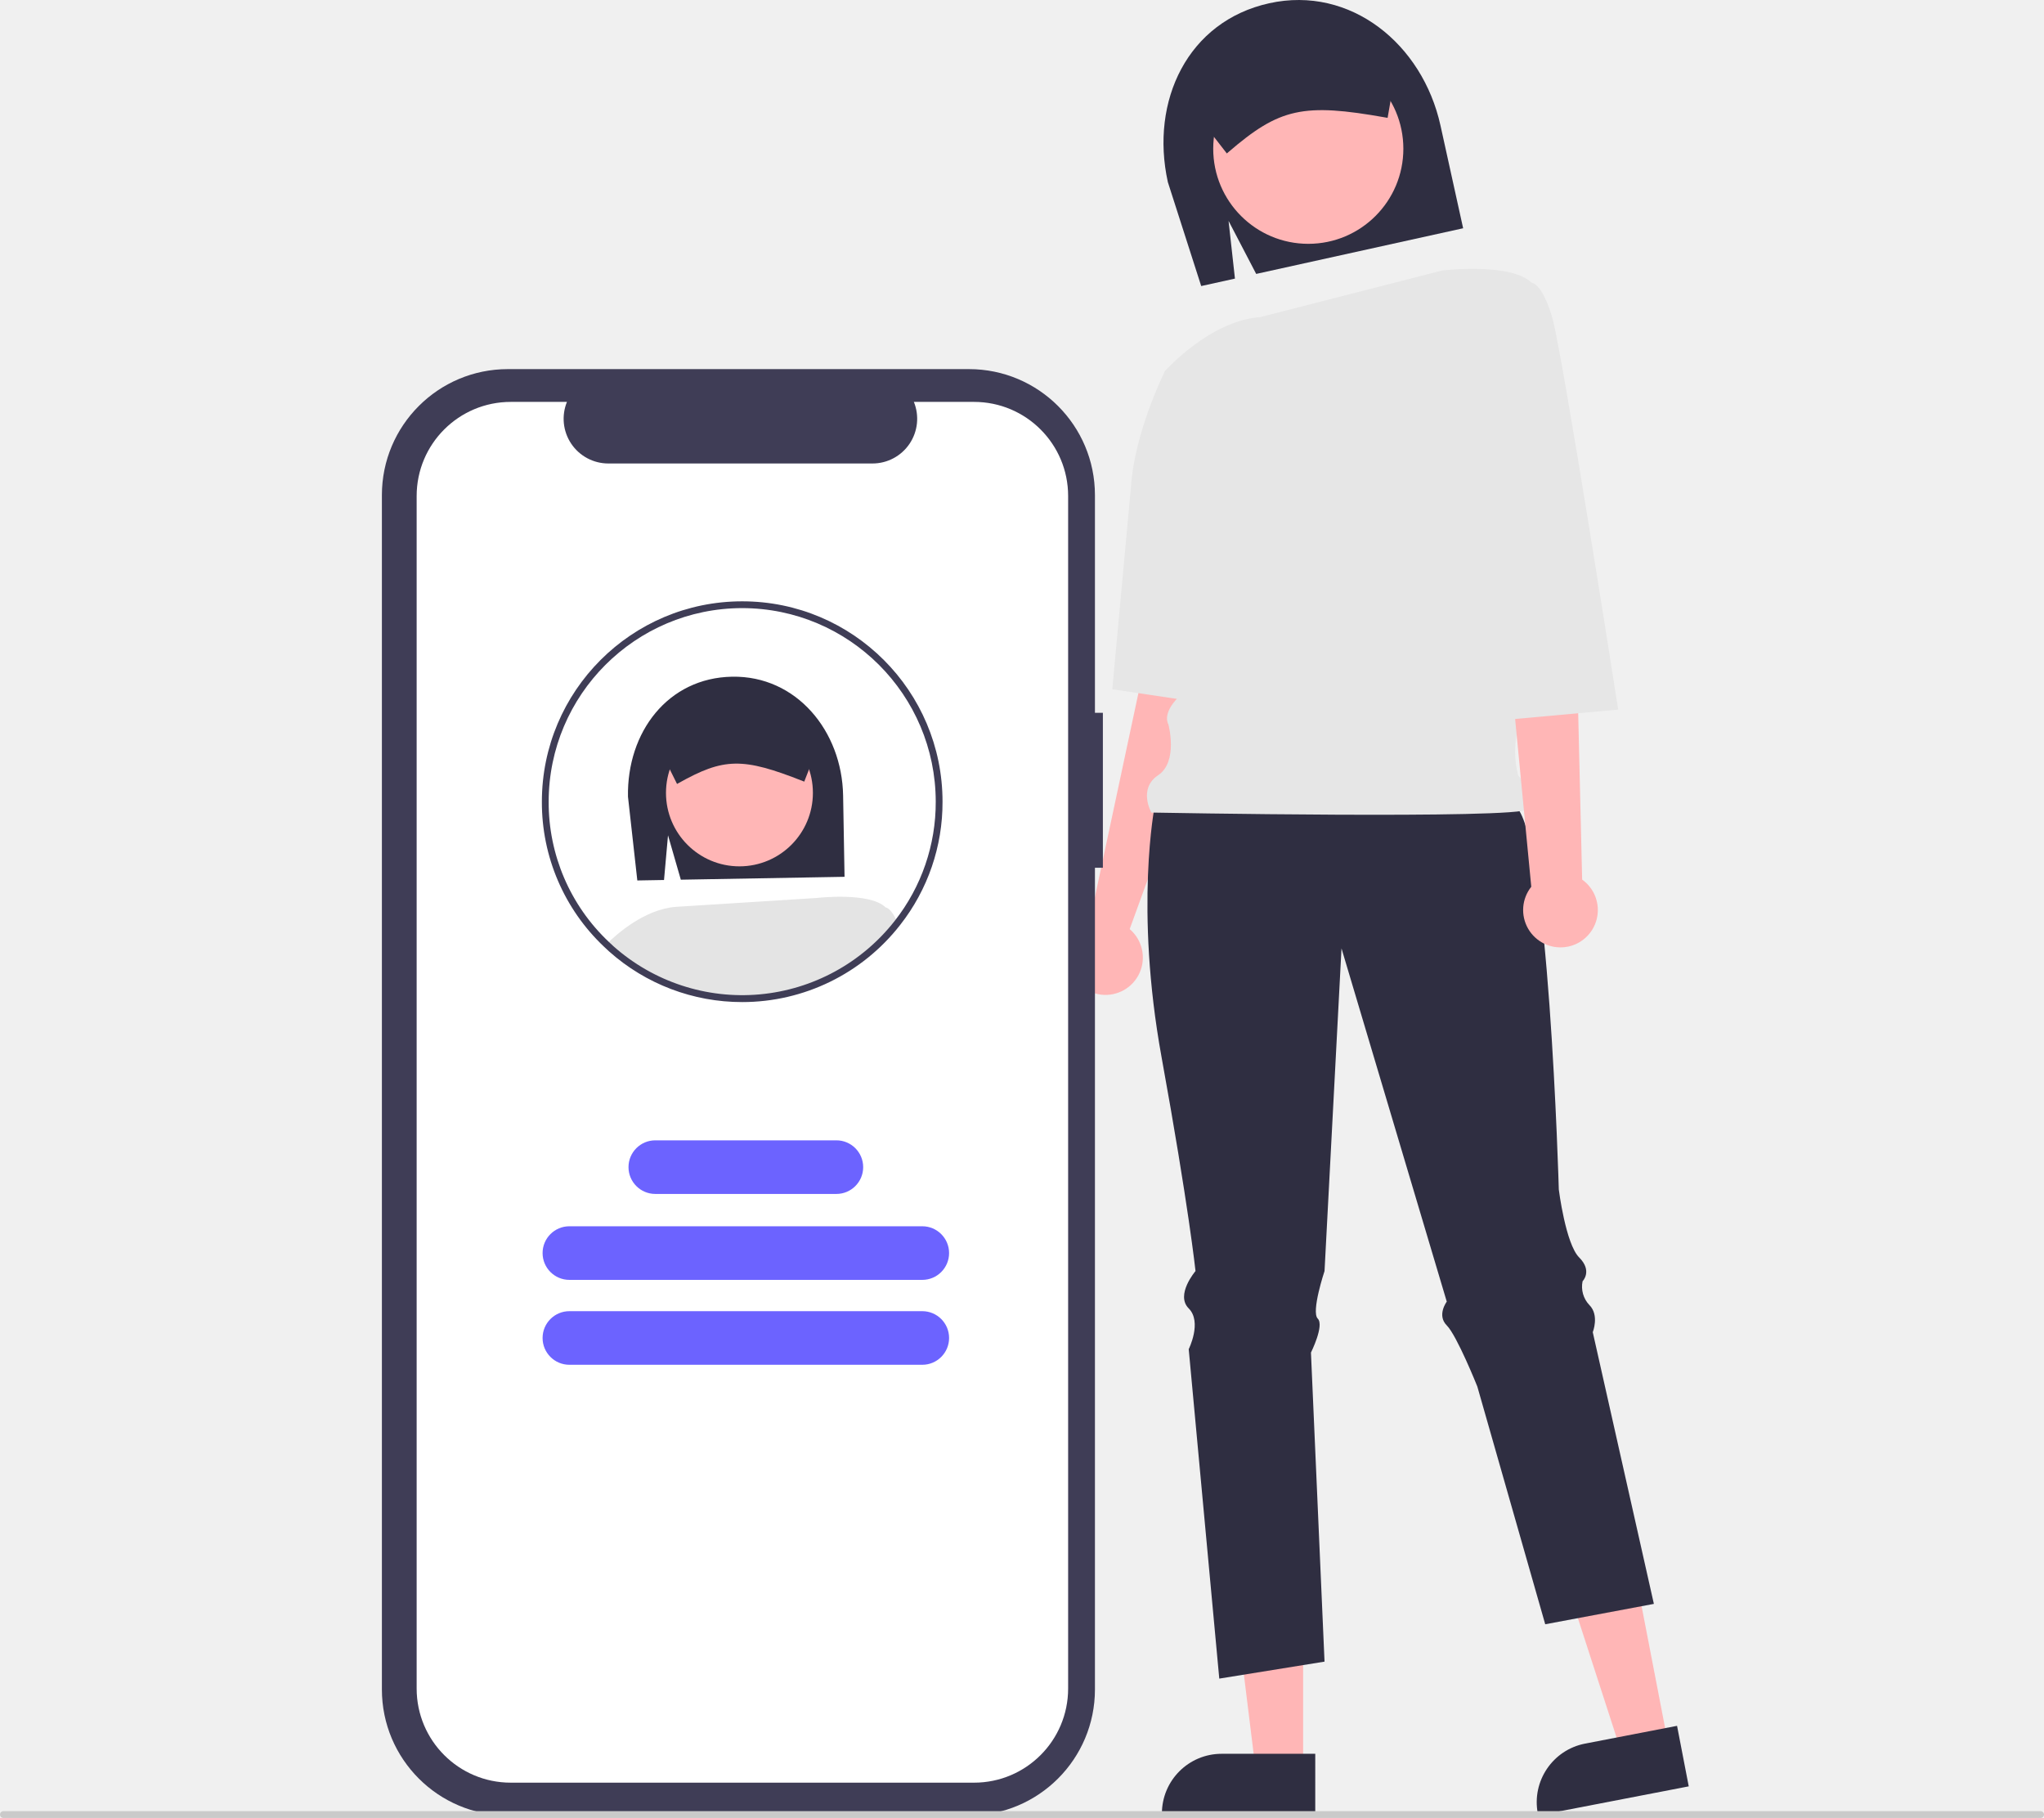
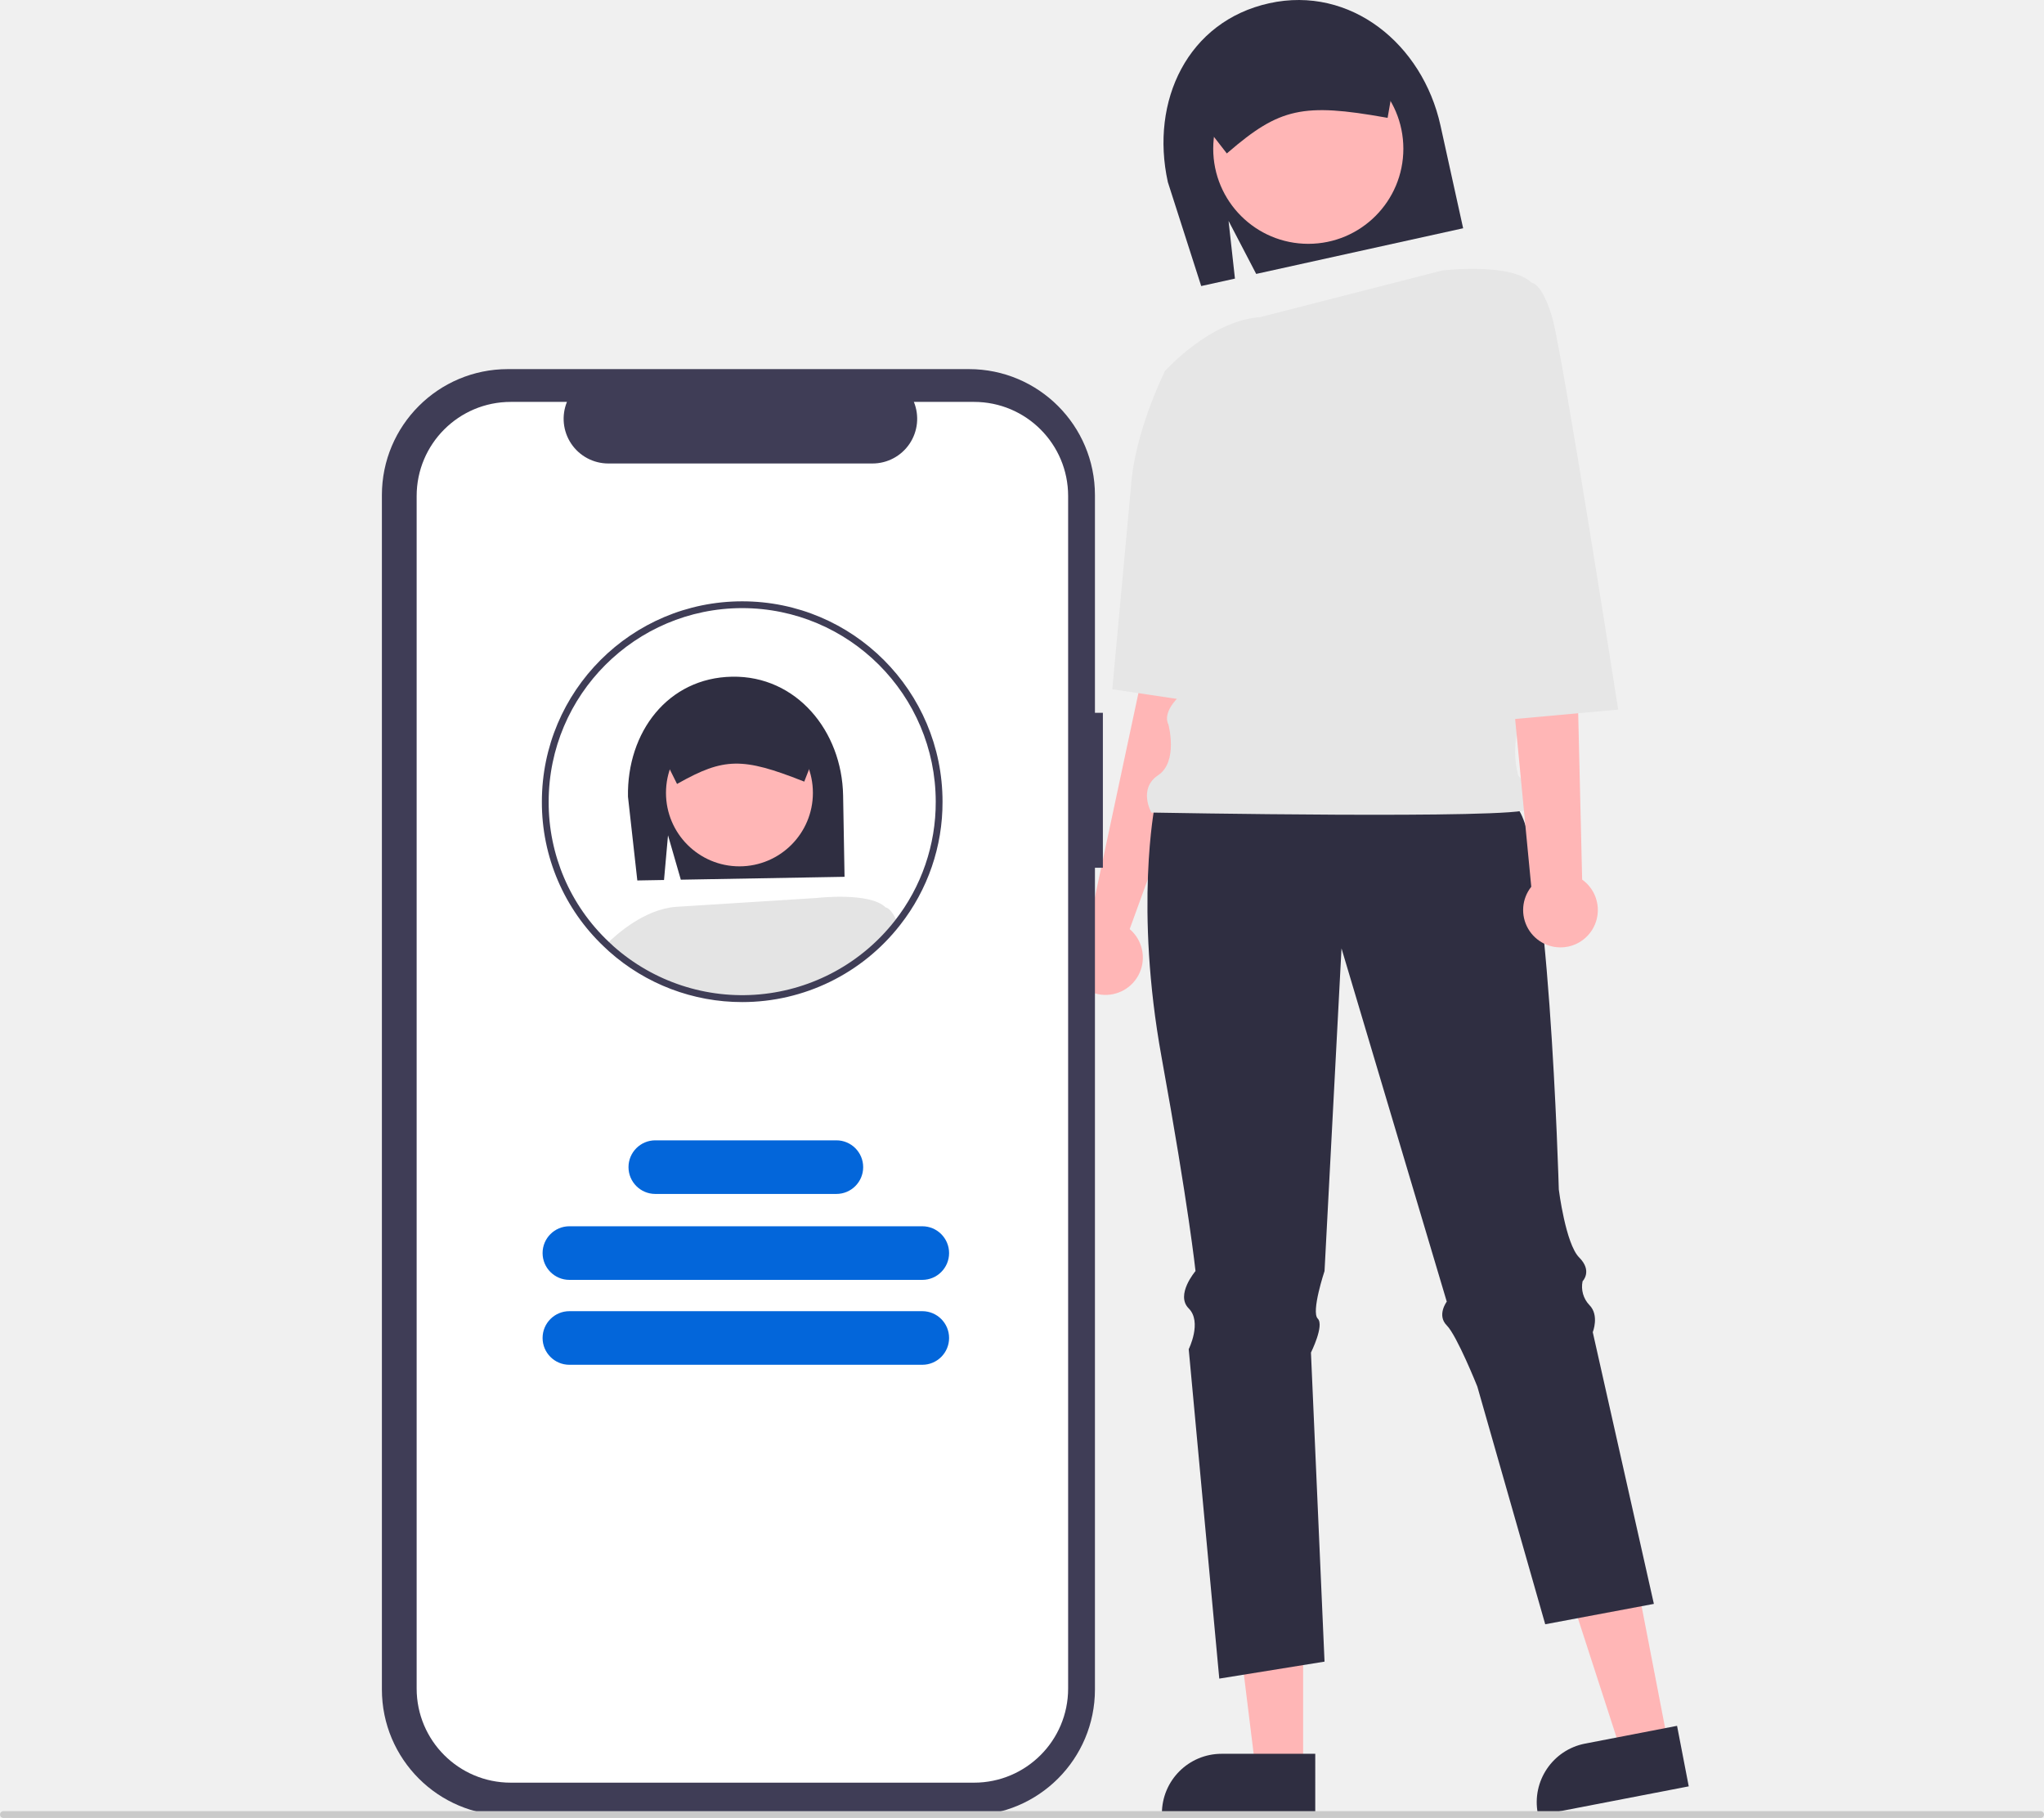
<svg xmlns="http://www.w3.org/2000/svg" data-name="Layer 1" width="602" height="535.284" viewBox="0 0 602 535.284">
  <path d="M386.511,612.226l-18.302-11.659a273.135,273.135,0,0,1-.787-30.776l9.494,2.426-9.37-5.969c.518-12.69,1.664-21.06,1.664-21.06s37.004,24.036,60.603,56.615L425.789,629.355l9.597-19.269a110.505,110.505,0,0,1,6.603,12.217c19.444,42.478,21.334,83.264,4.22,91.098s-46.749-20.251-66.194-62.73c-6.028-13.169-9.355-28.31-11.079-42.935Z" transform="translate(-299 -182.3581)" fill="#f0f0f0" />
  <path d="M348.918,653.227l-21.694-.521a273.14,273.14,0,0,1-16.582-25.939l9.381-2.831-11.107-.267c-6.116-11.13-9.462-18.888-9.462-18.888s44.101,1.448,81.144,17.139l10.798,25.667-1.744-21.456a110.507,110.507,0,0,1,11.967,7.045c38.602,26.313,61.302,60.25,50.701,75.802s-50.488,6.829-89.09-19.484c-11.967-8.157-22.642-19.399-31.678-31.028Z" transform="translate(-299 -182.3581)" fill="#f0f0f0" />
  <path d="M658.102,332.613l-17-2-6,52L619.783,454.421a10.997,10.997,0,1,0,11.933,1.505l15.386-42.313Z" transform="translate(-299 -182.3581)" fill="#ffb6b6" />
  <polygon points="383.797 520.968 369.791 520.968 363.127 466.943 383.799 466.944 383.797 520.968" fill="#ffb6b6" />
  <path d="M686.369,716.903l-45.162-.002v-.571a17.579,17.579,0,0,1,17.578-17.578h.001l27.584.001Z" transform="translate(-299 -182.3581)" fill="#2f2e41" />
  <polygon points="491.287 513.329 477.535 515.984 460.747 464.204 481.044 460.285 491.287 513.329" fill="#ffb6b6" />
  <path d="M796.369,708.34l-44.343,8.563-.108-.561a17.579,17.579,0,0,1,13.926-20.593l.001-0,27.083-5.23Z" transform="translate(-299 -182.3581)" fill="#2f2e41" />
  <path d="M660.836,247.397l8.138,15.614,60.951-13.443-6.677-30.272c-5.285-23.962-26.472-41.267-50.434-35.982s-35.142,28.705-29.857,52.667l9.822,30.603,9.938-2.192Z" transform="translate(-299 -182.3581)" fill="#2f2e41" />
  <path d="M639.102,419.613s-6,30,2,74,10,63,10,63-6,7-2,11,0,12,0,12l9,97,31-5-4-91s4-8,2-10,2-14,2-14l5-95,31,104s-3,4,0,7,9,18,9,18l20,70,32-6-18-80s2-5-1-8a7.833,7.833,0,0,1-2-7s3-3-1-7-6-20-6-20-3-107-13-113S639.102,419.613,639.102,419.613Z" transform="translate(-299 -182.3581)" fill="#2f2e41" />
  <circle cx="385.318" cy="43.794" r="28" fill="#ffb6b6" />
  <path d="M723.778,261.994s20.324-2.381,26.324,3.619l-6,121s4,3,2,10a28.569,28.569,0,0,0,0,14s6,7,3,10-111,1-111,1-4-7,2-11,3-15,3-15-2-3,3-8,9-46,9-46l-13-50S655.188,276.843,670.145,275.728Z" transform="translate(-299 -182.3581)" fill="#e6e6e6" />
  <path d="M657.594,292.301l-15.493-.688s-9,18-10,34l-5.507,59.688,35.507,5.312Z" transform="translate(-299 -182.3581)" fill="#e6e6e6" />
  <path d="M660.33,227.541l-10.402-13.382a10.911,10.911,0,0,1,8.282-12.969l39.292-8.667a10.912,10.912,0,0,1,12.97,8.282l.021.097-2.814,16.159-.494-.088c-24.385-4.348-31.331-2.818-46.459,10.226Z" transform="translate(-299 -182.3581)" fill="#2f2e41" />
  <path d="M764.977,441.353l-1.875-78.74-2-56-24,3,12.889,133.846a11,11,0,1,0,14.986-2.106Z" transform="translate(-299 -182.3581)" fill="#ffb6b6" />
  <path d="M732.594,267.301l17.507-1.688s3,0,6,10,19.493,115.688,19.493,115.688l-36.493,3.312Z" transform="translate(-299 -182.3581)" fill="#e6e6e6" />
  <path d="M623.822,392.242h-2.34V328.142a37.1,37.1,0,0,0-37.1-37.1H448.577a37.1,37.1,0,0,0-37.1,37.1V679.803a37.1,37.1,0,0,0,37.1,37.1H584.383a37.1,37.1,0,0,0,37.1-37.1V437.87h2.34Z" transform="translate(-299 -182.3581)" fill="#3f3d56" />
  <path d="M585.88,300.694h-17.727a13.163,13.163,0,0,1-12.187,18.134H478.164a13.163,13.163,0,0,1-12.187-18.134H449.419a27.706,27.706,0,0,0-27.706,27.706V679.546a27.706,27.706,0,0,0,27.706,27.706H585.88a27.706,27.706,0,0,0,27.706-27.706h0V328.4A27.706,27.706,0,0,0,585.88,300.694Z" transform="translate(-299 -182.3581)" fill="#fff" />
  <path d="M495.744,428.308l3.773,13.071,48.219-.851-.422-23.949c-.334-18.957-13.732-35.306-32.688-34.972s-31.009,16.36-30.675,35.317l2.754,24.681,7.862-.139Z" transform="translate(-299 -182.3581)" fill="#2f2e41" />
  <circle cx="217.781" cy="233.455" r="21.635" fill="#ffb6b6" />
  <path d="M559.844,449.552l-.49,9.1a57.929,57.929,0,0,1-80.29,3.11c-.5-.44-.99-.9-1.47-1.37,3-2.98,11.28-10.34,20.47-11.02l41.44-2.61S555.204,444.922,559.844,449.552Z" transform="translate(-299 -182.3581)" fill="#e4e4e4" />
  <path d="M540.465,400.622a8.391,8.391,0,0,0-1.49-4.63c-.1-.14-.2-.27-.3-.4a8.431,8.431,0,0,0-6.76-3.23l-15.55.28-15.54.27a8.42,8.42,0,0,0-8.25,8.55l3.7,7.45,2.13,4.28.35-.2c13.45-7.56,18.95-7.66,36.75-.63l.36.14,1.41-3.61,3.2-8.19Z" transform="translate(-299 -182.3581)" fill="#2f2e41" />
  <path d="M563.344,454.062a58.619,58.619,0,0,1-16.06,14.18l-.97-17.38,13.53-1.31S561.465,449.552,563.344,454.062Z" transform="translate(-299 -182.3581)" fill="#e4e4e4" />
  <path d="M517.594,477.412a58.818,58.818,0,0,1-39.194-14.902c-.51-.448-1.013-.92-1.506-1.403a58.399,58.399,0,0,1-18.3-42.694,59,59,0,0,1,118,0,58.365,58.365,0,0,1-12.462,36.266,58.956,58.956,0,0,1-46.538,22.734Zm0-116a57.065,57.065,0,0,0-57,57,56.426,56.426,0,0,0,17.689,41.255c.478.468.955.916,1.442,1.344a57.068,57.068,0,0,0,82.831-7.565,56.38,56.38,0,0,0,12.038-35.034A57.065,57.065,0,0,0,517.594,361.412Z" transform="translate(-299 -182.3581)" fill="#3f3d56" />
-   <path d="M570.634,559.209H466.696a7.892,7.892,0,1,1,0-15.784H570.634a7.892,7.892,0,1,1,0,15.784Z" transform="translate(-299 -182.3581)" fill="#6c63ff" />
-   <path d="M570.634,584.209H466.696a7.892,7.892,0,1,1,0-15.784H570.634a7.892,7.892,0,1,1,0,15.784Z" transform="translate(-299 -182.3581)" fill="#6c63ff" />
-   <path d="M545.331,533.906h-53.332a7.892,7.892,0,1,1,0-15.784h53.332a7.892,7.892,0,0,1,0,15.784Z" transform="translate(-299 -182.3581)" fill="#6c63ff" />
+   <path d="M570.634,559.209H466.696a7.892,7.892,0,1,1,0-15.784H570.634a7.892,7.892,0,1,1,0,15.784Z" transform="translate(-299 -182.3581)" fill="#0366da" />
+   <path d="M570.634,584.209H466.696a7.892,7.892,0,1,1,0-15.784H570.634a7.892,7.892,0,1,1,0,15.784Z" transform="translate(-299 -182.3581)" fill="#0366da" />
+   <path d="M545.331,533.906h-53.332a7.892,7.892,0,1,1,0-15.784h53.332a7.892,7.892,0,0,1,0,15.784Z" transform="translate(-299 -182.3581)" fill="#0366da" />
  <path d="M900,717.642H300a1,1,0,0,1,0-2H900a1,1,0,0,1,0,2Z" transform="translate(-299 -182.3581)" fill="#cacaca" />
</svg>
